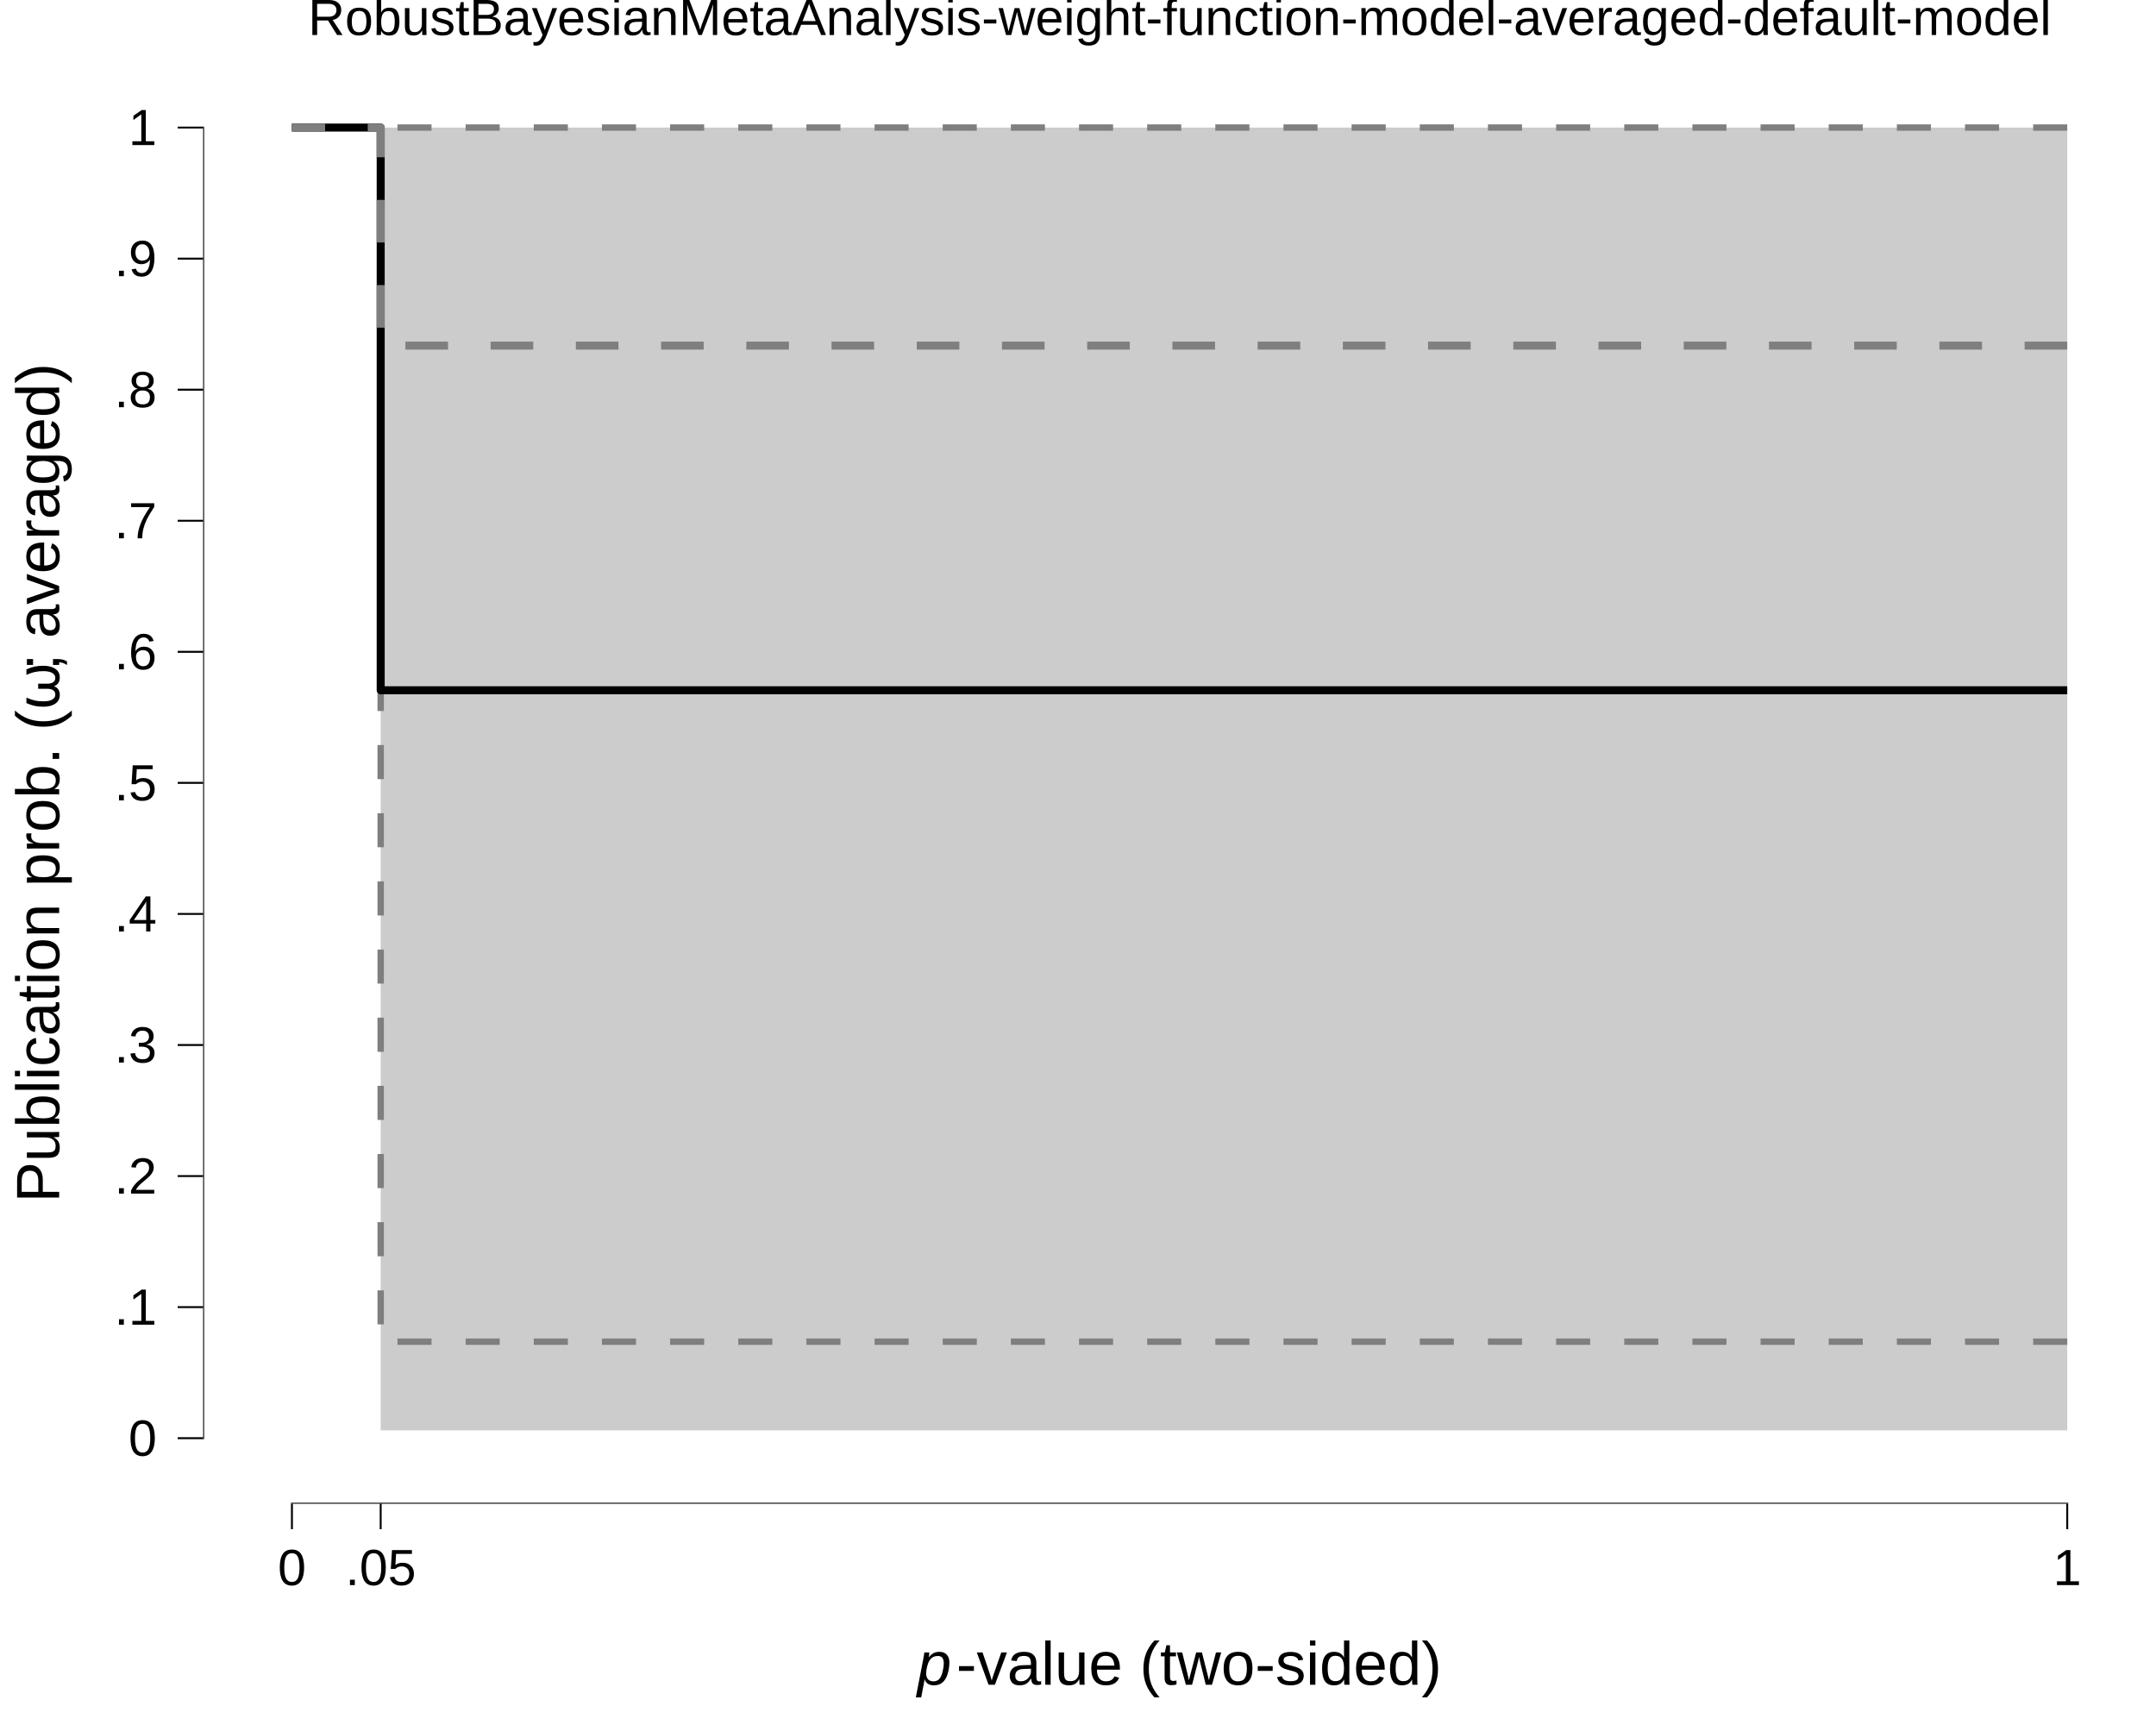
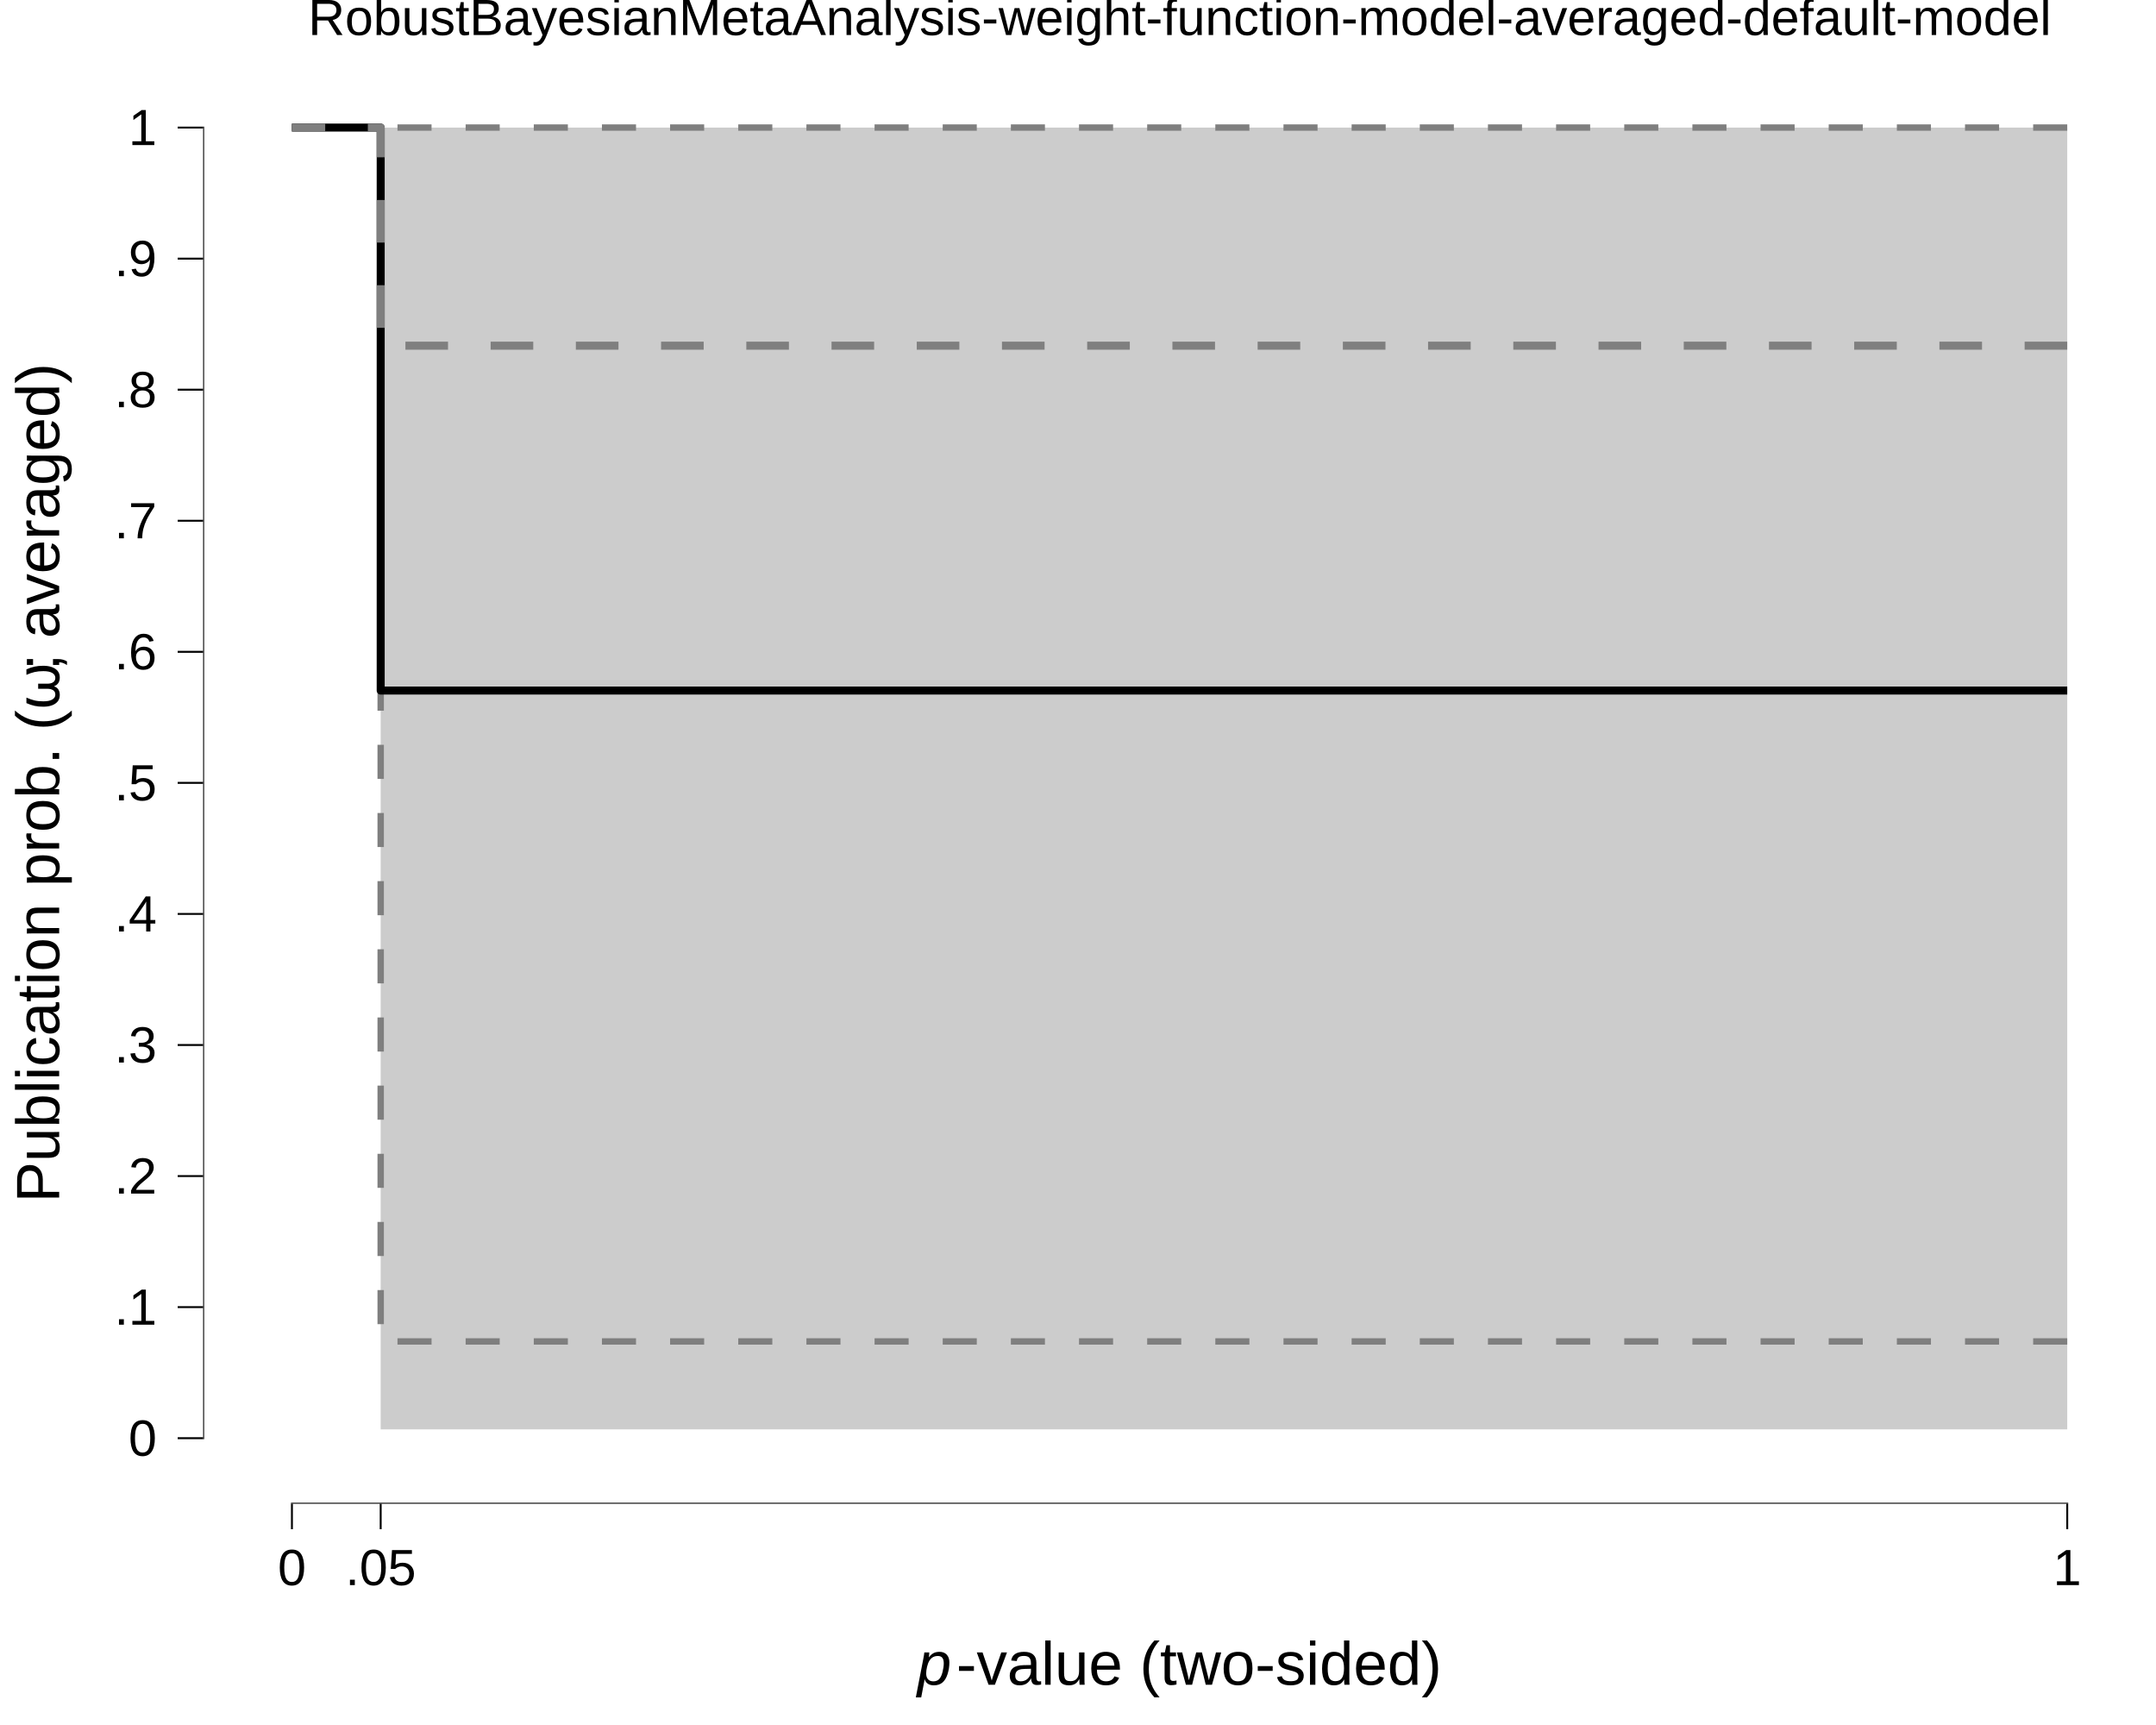
<svg xmlns="http://www.w3.org/2000/svg" viewBox="0 0 720.00 576.00">
  <defs>
    <style type="text/css">
    line, polyline, polygon, path, rect, circle {
      fill: none;
      stroke: #000000;
      stroke-linecap: round;
      stroke-linejoin: round;
      stroke-miterlimit: 10.00;
    }
  </style>
  </defs>
  <rect width="100%" height="100%" style="stroke: none; fill: #FFFFFF;" />
  <rect x="0.00" y="0.00" width="720.00" height="576.00" style="stroke-width: 10.67; stroke: none;" />
  <defs>
    <clipPath id="cpNjcuODR8NzIwLjAwfDUwMi4xMXwyMC43MQ==">
      <rect x="67.84" y="20.71" width="652.16" height="481.40" />
    </clipPath>
  </defs>
  <rect x="67.84" y="20.71" width="652.16" height="481.40" style="stroke-width: 10.67; stroke: none;" clip-path="url(#cpNjcuODR8NzIwLjAwfDUwMi4xMXwyMC43MQ==)" />
-   <polygon points="690.36,477.62 127.13,477.62 127.13,42.60 97.49,42.60 97.49,42.60 127.13,42.60 127.13,42.60 690.36,42.60 " style="stroke-width: 1.07; stroke: none; fill: #CCCCCC;" clip-path="url(#cpNjcuODR8NzIwLjAwfDUwMi4xMXwyMC43MQ==)" />
-   <polyline points="690.36,448.01 127.13,448.01 127.13,42.60 97.49,42.60 " style="stroke-width: 2.13; stroke: #7F7F7F; stroke-dasharray: 11.38,11.38; stroke-linecap: butt;" clip-path="url(#cpNjcuODR8NzIwLjAwfDUwMi4xMXwyMC43MQ==)" />
+   <polygon points="690.36,477.29 127.13,477.29 127.13,42.60 97.49,42.60 97.49,42.60 127.13,42.60 127.13,42.60 690.36,42.60 " style="stroke-width: 1.07; stroke: none; fill: #CCCCCC;" clip-path="url(#cpNjcuODR8NzIwLjAwfDUwMi4xMXwyMC43MQ==)" />
+   <polyline points="690.36,447.93 127.13,447.93 127.13,42.60 97.49,42.60 " style="stroke-width: 2.13; stroke: #7F7F7F; stroke-dasharray: 11.38,11.38; stroke-linecap: butt;" clip-path="url(#cpNjcuODR8NzIwLjAwfDUwMi4xMXwyMC43MQ==)" />
  <polyline points="690.36,42.60 127.13,42.60 127.13,42.60 97.49,42.60 " style="stroke-width: 2.13; stroke: #7F7F7F; stroke-dasharray: 11.38,11.38; stroke-linecap: butt;" clip-path="url(#cpNjcuODR8NzIwLjAwfDUwMi4xMXwyMC43MQ==)" />
-   <polyline points="690.36,230.49 127.13,230.49 127.13,42.60 97.49,42.60 " style="stroke-width: 2.67; stroke-linecap: butt;" clip-path="url(#cpNjcuODR8NzIwLjAwfDUwMi4xMXwyMC43MQ==)" />
-   <polyline points="690.36,115.40 127.13,115.40 127.13,42.60 97.49,42.60 " style="stroke-width: 2.67; stroke: #7F7F7F; stroke-dasharray: 14.23,14.23; stroke-linecap: butt;" clip-path="url(#cpNjcuODR8NzIwLjAwfDUwMi4xMXwyMC43MQ==)" />
+   <polyline points="690.36,230.59 127.13,230.59 127.13,42.60 97.49,42.60 " style="stroke-width: 2.67; stroke-linecap: butt;" clip-path="url(#cpNjcuODR8NzIwLjAwfDUwMi4xMXwyMC43MQ==)" />
+   <polyline points="690.36,115.43 127.13,115.43 127.13,42.60 97.49,42.60 " style="stroke-width: 2.67; stroke: #7F7F7F; stroke-dasharray: 14.23,14.23; stroke-linecap: butt;" clip-path="url(#cpNjcuODR8NzIwLjAwfDUwMi4xMXwyMC43MQ==)" />
  <line x1="97.17" y1="502.11" x2="690.68" y2="502.11" style="stroke-width: 0.64; stroke-linecap: butt;" clip-path="url(#cpNjcuODR8NzIwLjAwfDUwMi4xMXwyMC43MQ==)" />
  <line x1="67.84" y1="480.55" x2="67.84" y2="42.28" style="stroke-width: 0.64; stroke-linecap: butt;" clip-path="url(#cpNjcuODR8NzIwLjAwfDUwMi4xMXwyMC43MQ==)" />
  <rect x="67.84" y="20.71" width="652.16" height="481.40" style="stroke-width: 0.00; stroke: none;" clip-path="url(#cpNjcuODR8NzIwLjAwfDUwMi4xMXwyMC43MQ==)" />
  <defs>
    <clipPath id="cpMC4wMHw3MjAuMDB8NTc2LjAwfDAuMDA=">
      <rect x="0.00" y="0.00" width="720.00" height="576.00" />
    </clipPath>
  </defs>
  <polyline points="67.84,502.11 67.84,20.71 " style="stroke-width: 0.00; stroke: none; stroke-linecap: butt;" clip-path="url(#cpMC4wMHw3MjAuMDB8NTc2LjAwfDAuMDA=)" />
  <g clip-path="url(#cpMC4wMHw3MjAuMDB8NTc2LjAwfDAuMDA=)">
    <text x="42.91" y="486.08" style="font-size: 17.00px; font-family: Liberation Sans;" textLength="9.45px" lengthAdjust="spacingAndGlyphs">0</text>
  </g>
  <g clip-path="url(#cpMC4wMHw3MjAuMDB8NTc2LjAwfDAuMDA=)">
    <text x="38.19" y="442.32" style="font-size: 17.00px; font-family: Liberation Sans;" textLength="14.17px" lengthAdjust="spacingAndGlyphs">.1</text>
  </g>
  <g clip-path="url(#cpMC4wMHw3MjAuMDB8NTc2LjAwfDAuMDA=)">
    <text x="38.19" y="398.56" style="font-size: 17.00px; font-family: Liberation Sans;" textLength="14.17px" lengthAdjust="spacingAndGlyphs">.2</text>
  </g>
  <g clip-path="url(#cpMC4wMHw3MjAuMDB8NTc2LjAwfDAuMDA=)">
    <text x="38.19" y="354.79" style="font-size: 17.00px; font-family: Liberation Sans;" textLength="14.17px" lengthAdjust="spacingAndGlyphs">.3</text>
  </g>
  <g clip-path="url(#cpMC4wMHw3MjAuMDB8NTc2LjAwfDAuMDA=)">
    <text x="38.19" y="311.03" style="font-size: 17.00px; font-family: Liberation Sans;" textLength="14.17px" lengthAdjust="spacingAndGlyphs">.4</text>
  </g>
  <g clip-path="url(#cpMC4wMHw3MjAuMDB8NTc2LjAwfDAuMDA=)">
    <text x="38.19" y="267.26" style="font-size: 17.00px; font-family: Liberation Sans;" textLength="14.17px" lengthAdjust="spacingAndGlyphs">.5</text>
  </g>
  <g clip-path="url(#cpMC4wMHw3MjAuMDB8NTc2LjAwfDAuMDA=)">
    <text x="38.19" y="223.50" style="font-size: 17.00px; font-family: Liberation Sans;" textLength="14.17px" lengthAdjust="spacingAndGlyphs">.6</text>
  </g>
  <g clip-path="url(#cpMC4wMHw3MjAuMDB8NTc2LjAwfDAuMDA=)">
    <text x="38.19" y="179.74" style="font-size: 17.00px; font-family: Liberation Sans;" textLength="14.17px" lengthAdjust="spacingAndGlyphs">.7</text>
  </g>
  <g clip-path="url(#cpMC4wMHw3MjAuMDB8NTc2LjAwfDAuMDA=)">
    <text x="38.19" y="135.97" style="font-size: 17.00px; font-family: Liberation Sans;" textLength="14.17px" lengthAdjust="spacingAndGlyphs">.8</text>
  </g>
  <g clip-path="url(#cpMC4wMHw3MjAuMDB8NTc2LjAwfDAuMDA=)">
    <text x="38.19" y="92.21" style="font-size: 17.00px; font-family: Liberation Sans;" textLength="14.17px" lengthAdjust="spacingAndGlyphs">.9</text>
  </g>
  <g clip-path="url(#cpMC4wMHw3MjAuMDB8NTc2LjAwfDAuMDA=)">
    <text x="42.91" y="48.45" style="font-size: 17.00px; font-family: Liberation Sans;" textLength="9.45px" lengthAdjust="spacingAndGlyphs">1</text>
  </g>
  <polyline points="59.34,480.23 67.84,480.23 " style="stroke-width: 0.64; stroke-linecap: butt;" clip-path="url(#cpMC4wMHw3MjAuMDB8NTc2LjAwfDAuMDA=)" />
  <polyline points="59.34,436.47 67.84,436.47 " style="stroke-width: 0.64; stroke-linecap: butt;" clip-path="url(#cpMC4wMHw3MjAuMDB8NTc2LjAwfDAuMDA=)" />
  <polyline points="59.34,392.70 67.84,392.70 " style="stroke-width: 0.64; stroke-linecap: butt;" clip-path="url(#cpMC4wMHw3MjAuMDB8NTc2LjAwfDAuMDA=)" />
  <polyline points="59.34,348.94 67.84,348.94 " style="stroke-width: 0.64; stroke-linecap: butt;" clip-path="url(#cpMC4wMHw3MjAuMDB8NTc2LjAwfDAuMDA=)" />
  <polyline points="59.34,305.18 67.84,305.18 " style="stroke-width: 0.64; stroke-linecap: butt;" clip-path="url(#cpMC4wMHw3MjAuMDB8NTc2LjAwfDAuMDA=)" />
  <polyline points="59.34,261.41 67.84,261.41 " style="stroke-width: 0.64; stroke-linecap: butt;" clip-path="url(#cpMC4wMHw3MjAuMDB8NTc2LjAwfDAuMDA=)" />
  <polyline points="59.34,217.65 67.84,217.65 " style="stroke-width: 0.64; stroke-linecap: butt;" clip-path="url(#cpMC4wMHw3MjAuMDB8NTc2LjAwfDAuMDA=)" />
  <polyline points="59.34,173.89 67.84,173.89 " style="stroke-width: 0.64; stroke-linecap: butt;" clip-path="url(#cpMC4wMHw3MjAuMDB8NTc2LjAwfDAuMDA=)" />
  <polyline points="59.34,130.12 67.84,130.12 " style="stroke-width: 0.64; stroke-linecap: butt;" clip-path="url(#cpMC4wMHw3MjAuMDB8NTc2LjAwfDAuMDA=)" />
  <polyline points="59.34,86.36 67.84,86.36 " style="stroke-width: 0.64; stroke-linecap: butt;" clip-path="url(#cpMC4wMHw3MjAuMDB8NTc2LjAwfDAuMDA=)" />
  <polyline points="59.34,42.60 67.84,42.60 " style="stroke-width: 0.64; stroke-linecap: butt;" clip-path="url(#cpMC4wMHw3MjAuMDB8NTc2LjAwfDAuMDA=)" />
  <polyline points="67.84,502.11 720.00,502.11 " style="stroke-width: 0.00; stroke: none; stroke-linecap: butt;" clip-path="url(#cpMC4wMHw3MjAuMDB8NTc2LjAwfDAuMDA=)" />
  <polyline points="690.36,510.62 690.36,502.11 " style="stroke-width: 0.64; stroke-linecap: butt;" clip-path="url(#cpMC4wMHw3MjAuMDB8NTc2LjAwfDAuMDA=)" />
  <polyline points="127.13,510.62 127.13,502.11 " style="stroke-width: 0.64; stroke-linecap: butt;" clip-path="url(#cpMC4wMHw3MjAuMDB8NTc2LjAwfDAuMDA=)" />
  <polyline points="97.49,510.62 97.49,502.11 " style="stroke-width: 0.64; stroke-linecap: butt;" clip-path="url(#cpMC4wMHw3MjAuMDB8NTc2LjAwfDAuMDA=)" />
  <g clip-path="url(#cpMC4wMHw3MjAuMDB8NTc2LjAwfDAuMDA=)">
    <text x="685.63" y="529.29" style="font-size: 17.00px; font-family: Liberation Sans;" textLength="9.45px" lengthAdjust="spacingAndGlyphs">1</text>
  </g>
  <g clip-path="url(#cpMC4wMHw3MjAuMDB8NTc2LjAwfDAuMDA=)">
    <text x="115.32" y="529.29" style="font-size: 17.00px; font-family: Liberation Sans;" textLength="23.62px" lengthAdjust="spacingAndGlyphs">.05</text>
  </g>
  <g clip-path="url(#cpMC4wMHw3MjAuMDB8NTc2LjAwfDAuMDA=)">
    <text x="92.76" y="529.29" style="font-size: 17.00px; font-family: Liberation Sans;" textLength="9.45px" lengthAdjust="spacingAndGlyphs">0</text>
  </g>
  <g clip-path="url(#cpMC4wMHw3MjAuMDB8NTc2LjAwfDAuMDA=)">
    <text x="306.36" y="562.55" style="font-size: 20.40px; font-style: italic; font-family: Liberation Sans;" textLength="11.34px" lengthAdjust="spacingAndGlyphs">p</text>
  </g>
  <g clip-path="url(#cpMC4wMHw3MjAuMDB8NTc2LjAwfDAuMDA=)">
    <text x="319.35" y="562.55" style="font-size: 20.40px; font-family: Liberation Sans;" textLength="162.12px" lengthAdjust="spacingAndGlyphs">-value (two-sided)</text>
  </g>
  <g clip-path="url(#cpMC4wMHw3MjAuMDB8NTc2LjAwfDAuMDA=)">
    <text transform="translate(19.76,401.55) rotate(-90)" style="font-size: 20.40px; font-family: Liberation Sans;" textLength="164.42px" lengthAdjust="spacingAndGlyphs">Publication prob. (</text>
  </g>
  <g clip-path="url(#cpMC4wMHw3MjAuMDB8NTc2LjAwfDAuMDA=)">
    <text transform="translate(19.76,237.12) rotate(-90)" style="font-size: 20.40px; font-family: Symbola;" textLength="13.22px" lengthAdjust="spacingAndGlyphs">ω</text>
  </g>
  <g clip-path="url(#cpMC4wMHw3MjAuMDB8NTc2LjAwfDAuMDA=)">
    <text transform="translate(19.76,223.91) rotate(-90)" style="font-size: 20.40px; font-family: Liberation Sans;" textLength="5.67px" lengthAdjust="spacingAndGlyphs">;</text>
  </g>
  <g clip-path="url(#cpMC4wMHw3MjAuMDB8NTc2LjAwfDAuMDA=)">
    <text transform="translate(19.76,218.23) rotate(-90)" style="font-size: 20.40px; font-family: Symbola;" textLength="5.09px" lengthAdjust="spacingAndGlyphs"> </text>
  </g>
  <g clip-path="url(#cpMC4wMHw3MjAuMDB8NTc2LjAwfDAuMDA=)">
    <text transform="translate(19.76,213.14) rotate(-90)" style="font-size: 20.40px; font-family: Liberation Sans;" textLength="91.86px" lengthAdjust="spacingAndGlyphs">averaged)</text>
  </g>
  <g clip-path="url(#cpMC4wMHw3MjAuMDB8NTc2LjAwfDAuMDA=)">
    <text x="102.92" y="11.70" style="font-size: 17.00px; font-family: Liberation Sans;" textLength="582.00px" lengthAdjust="spacingAndGlyphs">RobustBayesianMetaAnalysis-weight-function-model-averaged-default-model</text>
  </g>
</svg>
